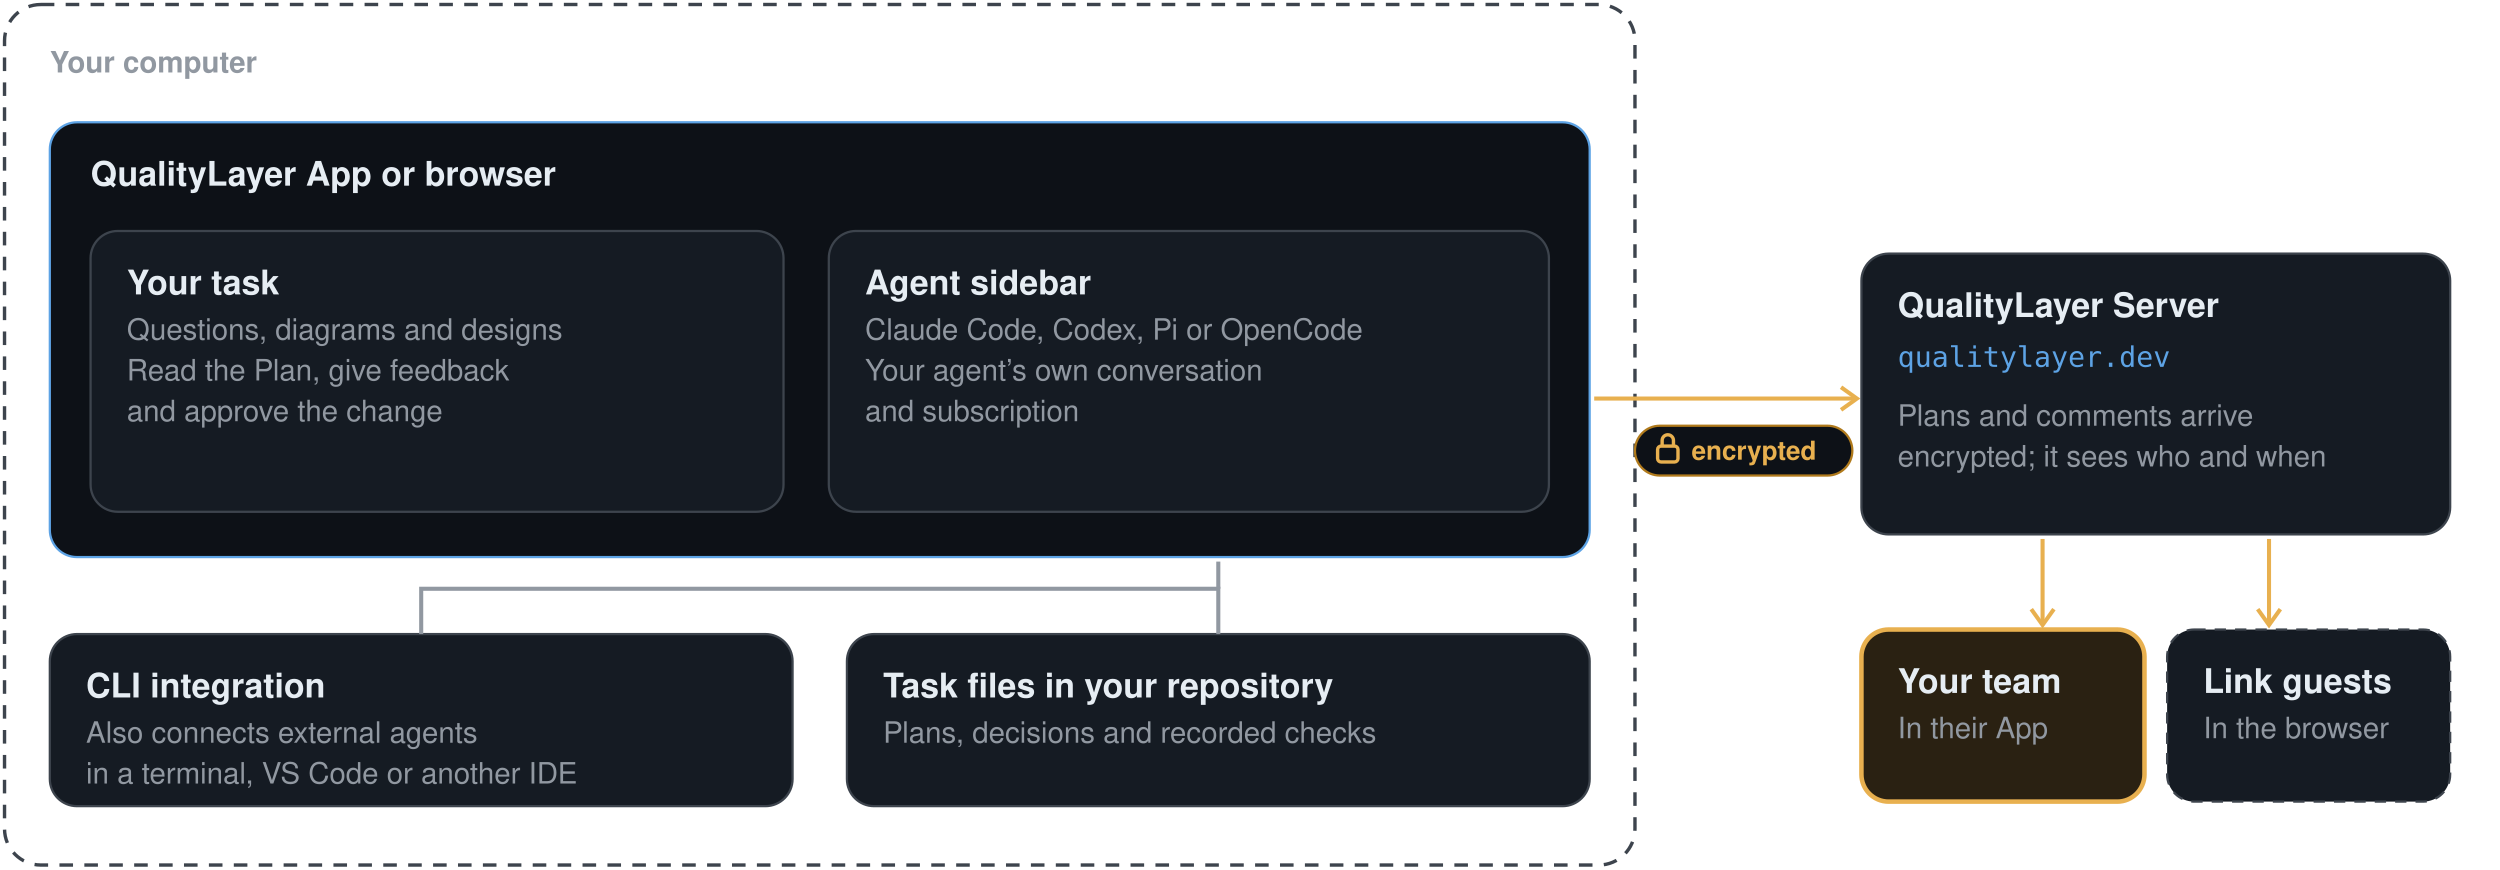
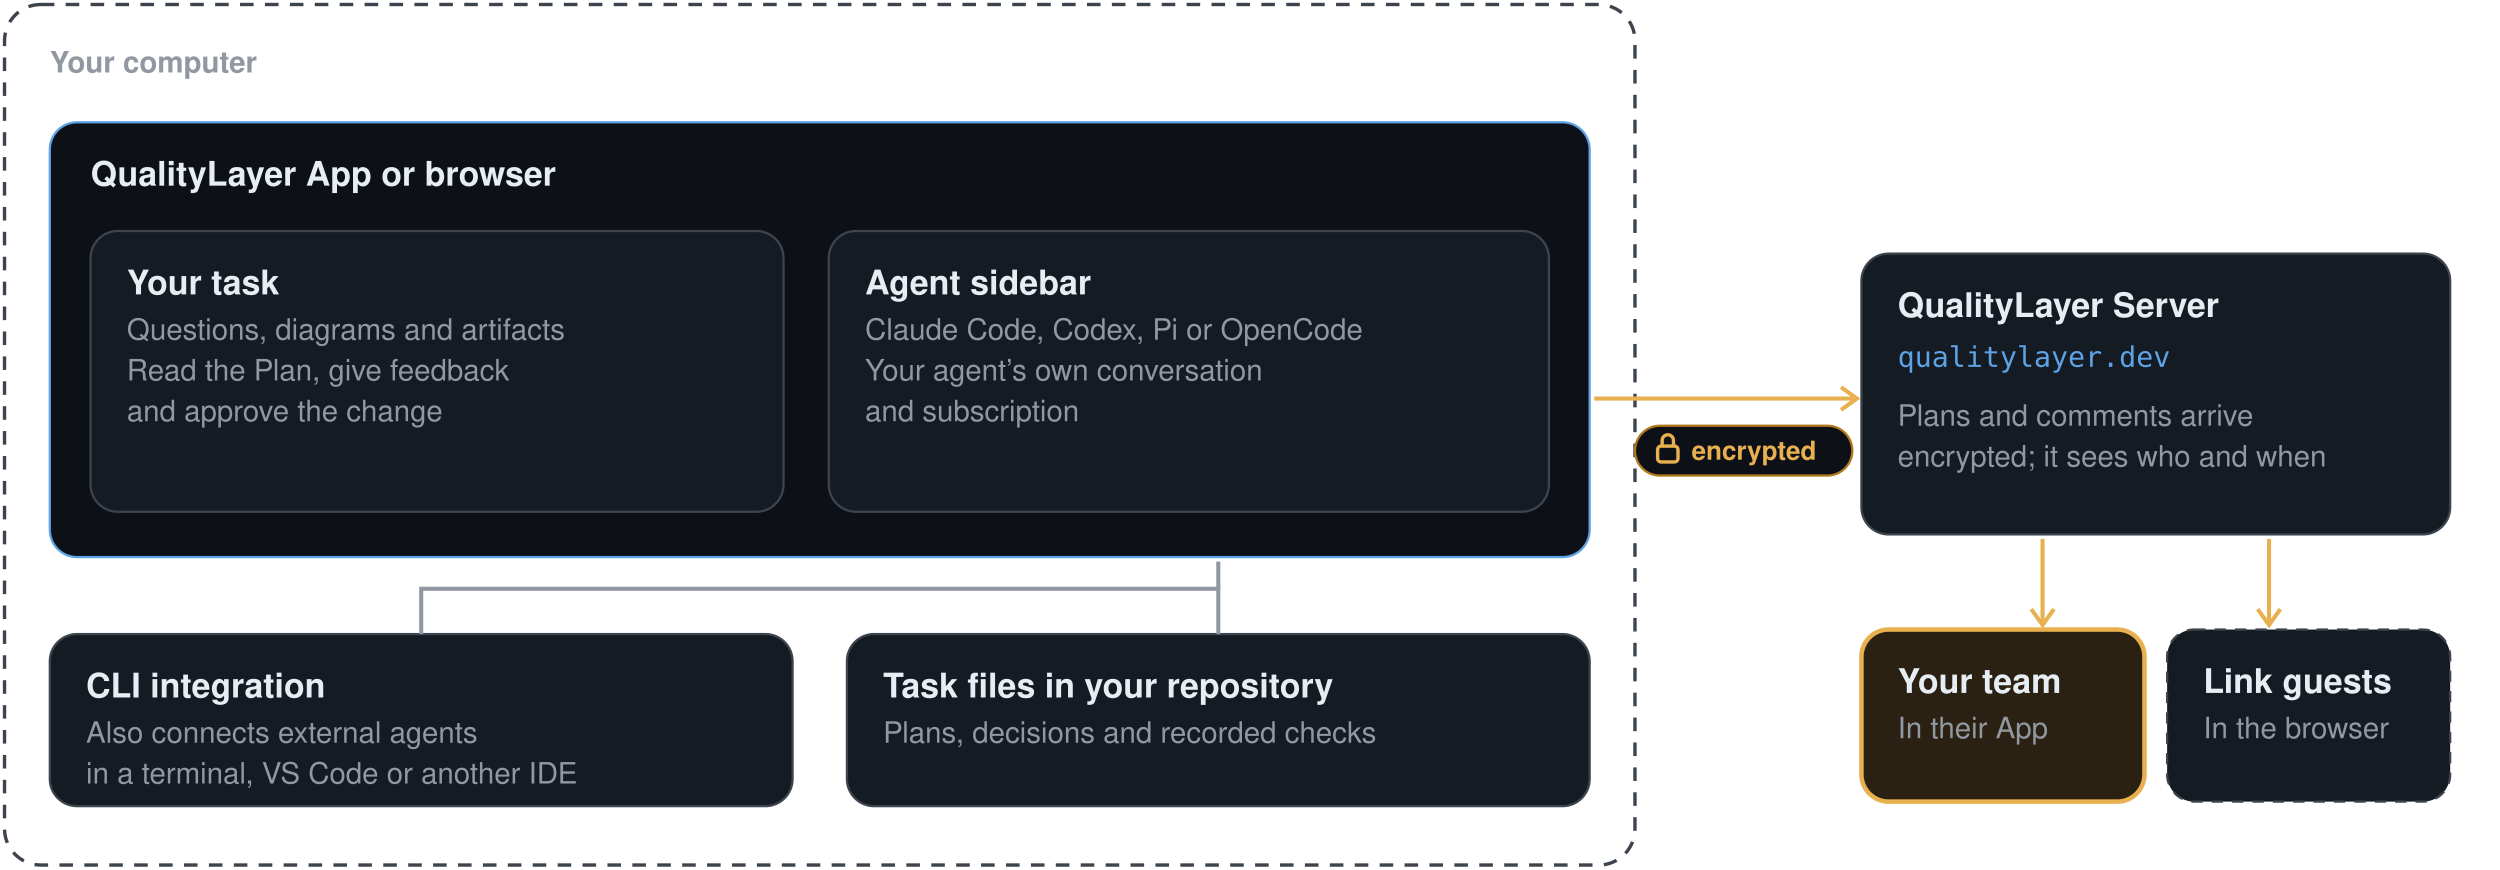
<svg xmlns="http://www.w3.org/2000/svg" style="background:#0d1117" width="1104" height="384" viewBox="-2 -2 1104 384" role="img" aria-label="QualityLayer in the App or browser: the task on the left and the agent on the right. Task files stay in your repository; the CLI also connects external agents. Shared plans and comments go to the server encrypted">
  <rect x="0" y="0" width="720" height="380" rx="16" fill="none" stroke="#3d444d" stroke-width="1.5" stroke-dasharray="6 5" />
  <text x="20" y="30" font-family="-apple-system, BlinkMacSystemFont, 'Segoe UI', 'Helvetica Neue', Helvetica, Arial, sans-serif" font-size="13" font-weight="650" fill="#9198a1" text-anchor="start">Your computer</text>
  <rect x="20" y="52" width="680" height="192" rx="12" fill="#0d1117" stroke="#5da3e5" stroke-width="1" />
  <text x="38" y="80" font-family="-apple-system, BlinkMacSystemFont, 'Segoe UI', 'Helvetica Neue', Helvetica, Arial, sans-serif" font-size="15" font-weight="650" fill="#e6edf3" text-anchor="start">QualityLayer App or browser</text>
  <rect x="38" y="100" width="306" height="124" rx="12" fill="#151b23" stroke="#3d444d" stroke-width="1" />
  <text x="54" y="128" font-family="-apple-system, BlinkMacSystemFont, 'Segoe UI', 'Helvetica Neue', Helvetica, Arial, sans-serif" font-size="15" font-weight="650" fill="#e6edf3" text-anchor="start">Your task</text>
-   <text x="54" y="148" font-family="-apple-system, BlinkMacSystemFont, 'Segoe UI', 'Helvetica Neue', Helvetica, Arial, sans-serif" font-size="13" font-weight="400" fill="#9198a1" text-anchor="start">Questions, diagrams and designs</text>
+   <text x="54" y="148" font-family="-apple-system, BlinkMacSystemFont, 'Segoe UI', 'Helvetica Neue', Helvetica, Arial, sans-serif" font-size="13" font-weight="400" fill="#9198a1" text-anchor="start">Questions, diagrams and artifacts</text>
  <text x="54" y="166" font-family="-apple-system, BlinkMacSystemFont, 'Segoe UI', 'Helvetica Neue', Helvetica, Arial, sans-serif" font-size="13" font-weight="400" fill="#9198a1" text-anchor="start">Read the Plan, give feedback</text>
  <text x="54" y="184" font-family="-apple-system, BlinkMacSystemFont, 'Segoe UI', 'Helvetica Neue', Helvetica, Arial, sans-serif" font-size="13" font-weight="400" fill="#9198a1" text-anchor="start">and approve the change</text>
  <rect x="364" y="100" width="318" height="124" rx="12" fill="#151b23" stroke="#3d444d" stroke-width="1" />
  <text x="380" y="128" font-family="-apple-system, BlinkMacSystemFont, 'Segoe UI', 'Helvetica Neue', Helvetica, Arial, sans-serif" font-size="15" font-weight="650" fill="#e6edf3" text-anchor="start">Agent sidebar</text>
  <text x="380" y="148" font-family="-apple-system, BlinkMacSystemFont, 'Segoe UI', 'Helvetica Neue', Helvetica, Arial, sans-serif" font-size="13" font-weight="400" fill="#9198a1" text-anchor="start">Claude Code, Codex, Pi or OpenCode</text>
  <text x="380" y="166" font-family="-apple-system, BlinkMacSystemFont, 'Segoe UI', 'Helvetica Neue', Helvetica, Arial, sans-serif" font-size="13" font-weight="400" fill="#9198a1" text-anchor="start">Your agent’s own conversation</text>
  <text x="380" y="184" font-family="-apple-system, BlinkMacSystemFont, 'Segoe UI', 'Helvetica Neue', Helvetica, Arial, sans-serif" font-size="13" font-weight="400" fill="#9198a1" text-anchor="start">and subscription</text>
  <rect x="20" y="278" width="328" height="76" rx="12" fill="#151b23" stroke="#3d444d" stroke-width="1" />
  <text x="36" y="306" font-family="-apple-system, BlinkMacSystemFont, 'Segoe UI', 'Helvetica Neue', Helvetica, Arial, sans-serif" font-size="15" font-weight="650" fill="#e6edf3" text-anchor="start">CLI integration</text>
  <text x="36" y="326" font-family="-apple-system, BlinkMacSystemFont, 'Segoe UI', 'Helvetica Neue', Helvetica, Arial, sans-serif" font-size="13" font-weight="400" fill="#9198a1" text-anchor="start">Also connects external agents</text>
  <text x="36" y="344" font-family="-apple-system, BlinkMacSystemFont, 'Segoe UI', 'Helvetica Neue', Helvetica, Arial, sans-serif" font-size="13" font-weight="400" fill="#9198a1" text-anchor="start">in a terminal, VS Code or another IDE</text>
  <rect x="372" y="278" width="328" height="76" rx="12" fill="#151b23" stroke="#3d444d" stroke-width="1" />
  <text x="388" y="306" font-family="-apple-system, BlinkMacSystemFont, 'Segoe UI', 'Helvetica Neue', Helvetica, Arial, sans-serif" font-size="15" font-weight="650" fill="#e6edf3" text-anchor="start">Task files in your repository</text>
  <text x="388" y="326" font-family="-apple-system, BlinkMacSystemFont, 'Segoe UI', 'Helvetica Neue', Helvetica, Arial, sans-serif" font-size="13" font-weight="400" fill="#9198a1" text-anchor="start">Plans, decisions and recorded checks</text>
  <path d="M184 278 V258 H536 V278" fill="none" stroke="#9198a1" stroke-width="1.8" />
  <path d="M536 258 V246" fill="none" stroke="#9198a1" stroke-width="1.8" />
  <path d="M702 174 L818 174" stroke="#e8b04f" stroke-width="1.8" />
  <path d="M811 169 l7 5 l-7 5" fill="none" stroke="#e8b04f" stroke-width="1.8" />
  <rect x="720" y="186" width="96" height="22" rx="11" fill="#0d1117" stroke="#b07a1c" />
  <rect x="730" y="195" width="9" height="7" rx="1.5" fill="none" stroke="#e8b04f" stroke-width="1.5" />
  <path d="M732 195 v-2.5 a2.5 2.5 0 0 1 5 0 v2.5" fill="none" stroke="#e8b04f" stroke-width="1.5" />
  <text x="745" y="201" font-family="-apple-system, BlinkMacSystemFont, 'Segoe UI', 'Helvetica Neue', Helvetica, Arial, sans-serif" font-size="11.5" font-weight="600" fill="#e8b04f" text-anchor="start">encrypted</text>
  <rect x="820" y="110" width="260" height="124" rx="12" fill="#151b23" stroke="#3d444d" stroke-width="1" />
  <text x="836" y="138" font-family="-apple-system, BlinkMacSystemFont, 'Segoe UI', 'Helvetica Neue', Helvetica, Arial, sans-serif" font-size="15" font-weight="650" fill="#e6edf3" text-anchor="start">QualityLayer Server</text>
  <text x="836" y="160" font-family="ui-monospace, SFMono-Regular, Menlo, Consolas, monospace" font-size="12.5" font-weight="500" fill="#5da3e5" text-anchor="start">qualitylayer.dev</text>
  <text x="836" y="186" font-family="-apple-system, BlinkMacSystemFont, 'Segoe UI', 'Helvetica Neue', Helvetica, Arial, sans-serif" font-size="13" font-weight="400" fill="#9198a1" text-anchor="start">Plans and comments arrive</text>
  <text x="836" y="204" font-family="-apple-system, BlinkMacSystemFont, 'Segoe UI', 'Helvetica Neue', Helvetica, Arial, sans-serif" font-size="13" font-weight="400" fill="#9198a1" text-anchor="start">encrypted; it sees who and when</text>
  <path d="M900 236 L900 274" stroke="#e8b04f" stroke-width="1.8" />
  <path d="M895 267 l5 7 l5 -7" fill="none" stroke="#e8b04f" stroke-width="1.8" />
  <path d="M1000 236 L1000 274" stroke="#e8b04f" stroke-width="1.8" />
  <path d="M995 267 l5 7 l5 -7" fill="none" stroke="#e8b04f" stroke-width="1.8" />
  <rect x="820" y="276" width="125" height="76" rx="12" fill="#2a2112" stroke="#e8b04f" stroke-width="2" />
  <text x="836" y="304" font-family="-apple-system, BlinkMacSystemFont, 'Segoe UI', 'Helvetica Neue', Helvetica, Arial, sans-serif" font-size="15" font-weight="650" fill="#e6edf3" text-anchor="start">Your team</text>
  <text x="836" y="324" font-family="-apple-system, BlinkMacSystemFont, 'Segoe UI', 'Helvetica Neue', Helvetica, Arial, sans-serif" font-size="13" font-weight="400" fill="#9198a1" text-anchor="start">In their App</text>
  <rect x="955" y="276" width="125" height="76" rx="12" fill="#151b23" stroke="#3d444d" stroke-width="1" stroke-dasharray="5 4" />
  <text x="971" y="304" font-family="-apple-system, BlinkMacSystemFont, 'Segoe UI', 'Helvetica Neue', Helvetica, Arial, sans-serif" font-size="15" font-weight="650" fill="#e6edf3" text-anchor="start">Link guests</text>
  <text x="971" y="324" font-family="-apple-system, BlinkMacSystemFont, 'Segoe UI', 'Helvetica Neue', Helvetica, Arial, sans-serif" font-size="13" font-weight="400" fill="#9198a1" text-anchor="start">In the browser</text>
</svg>
